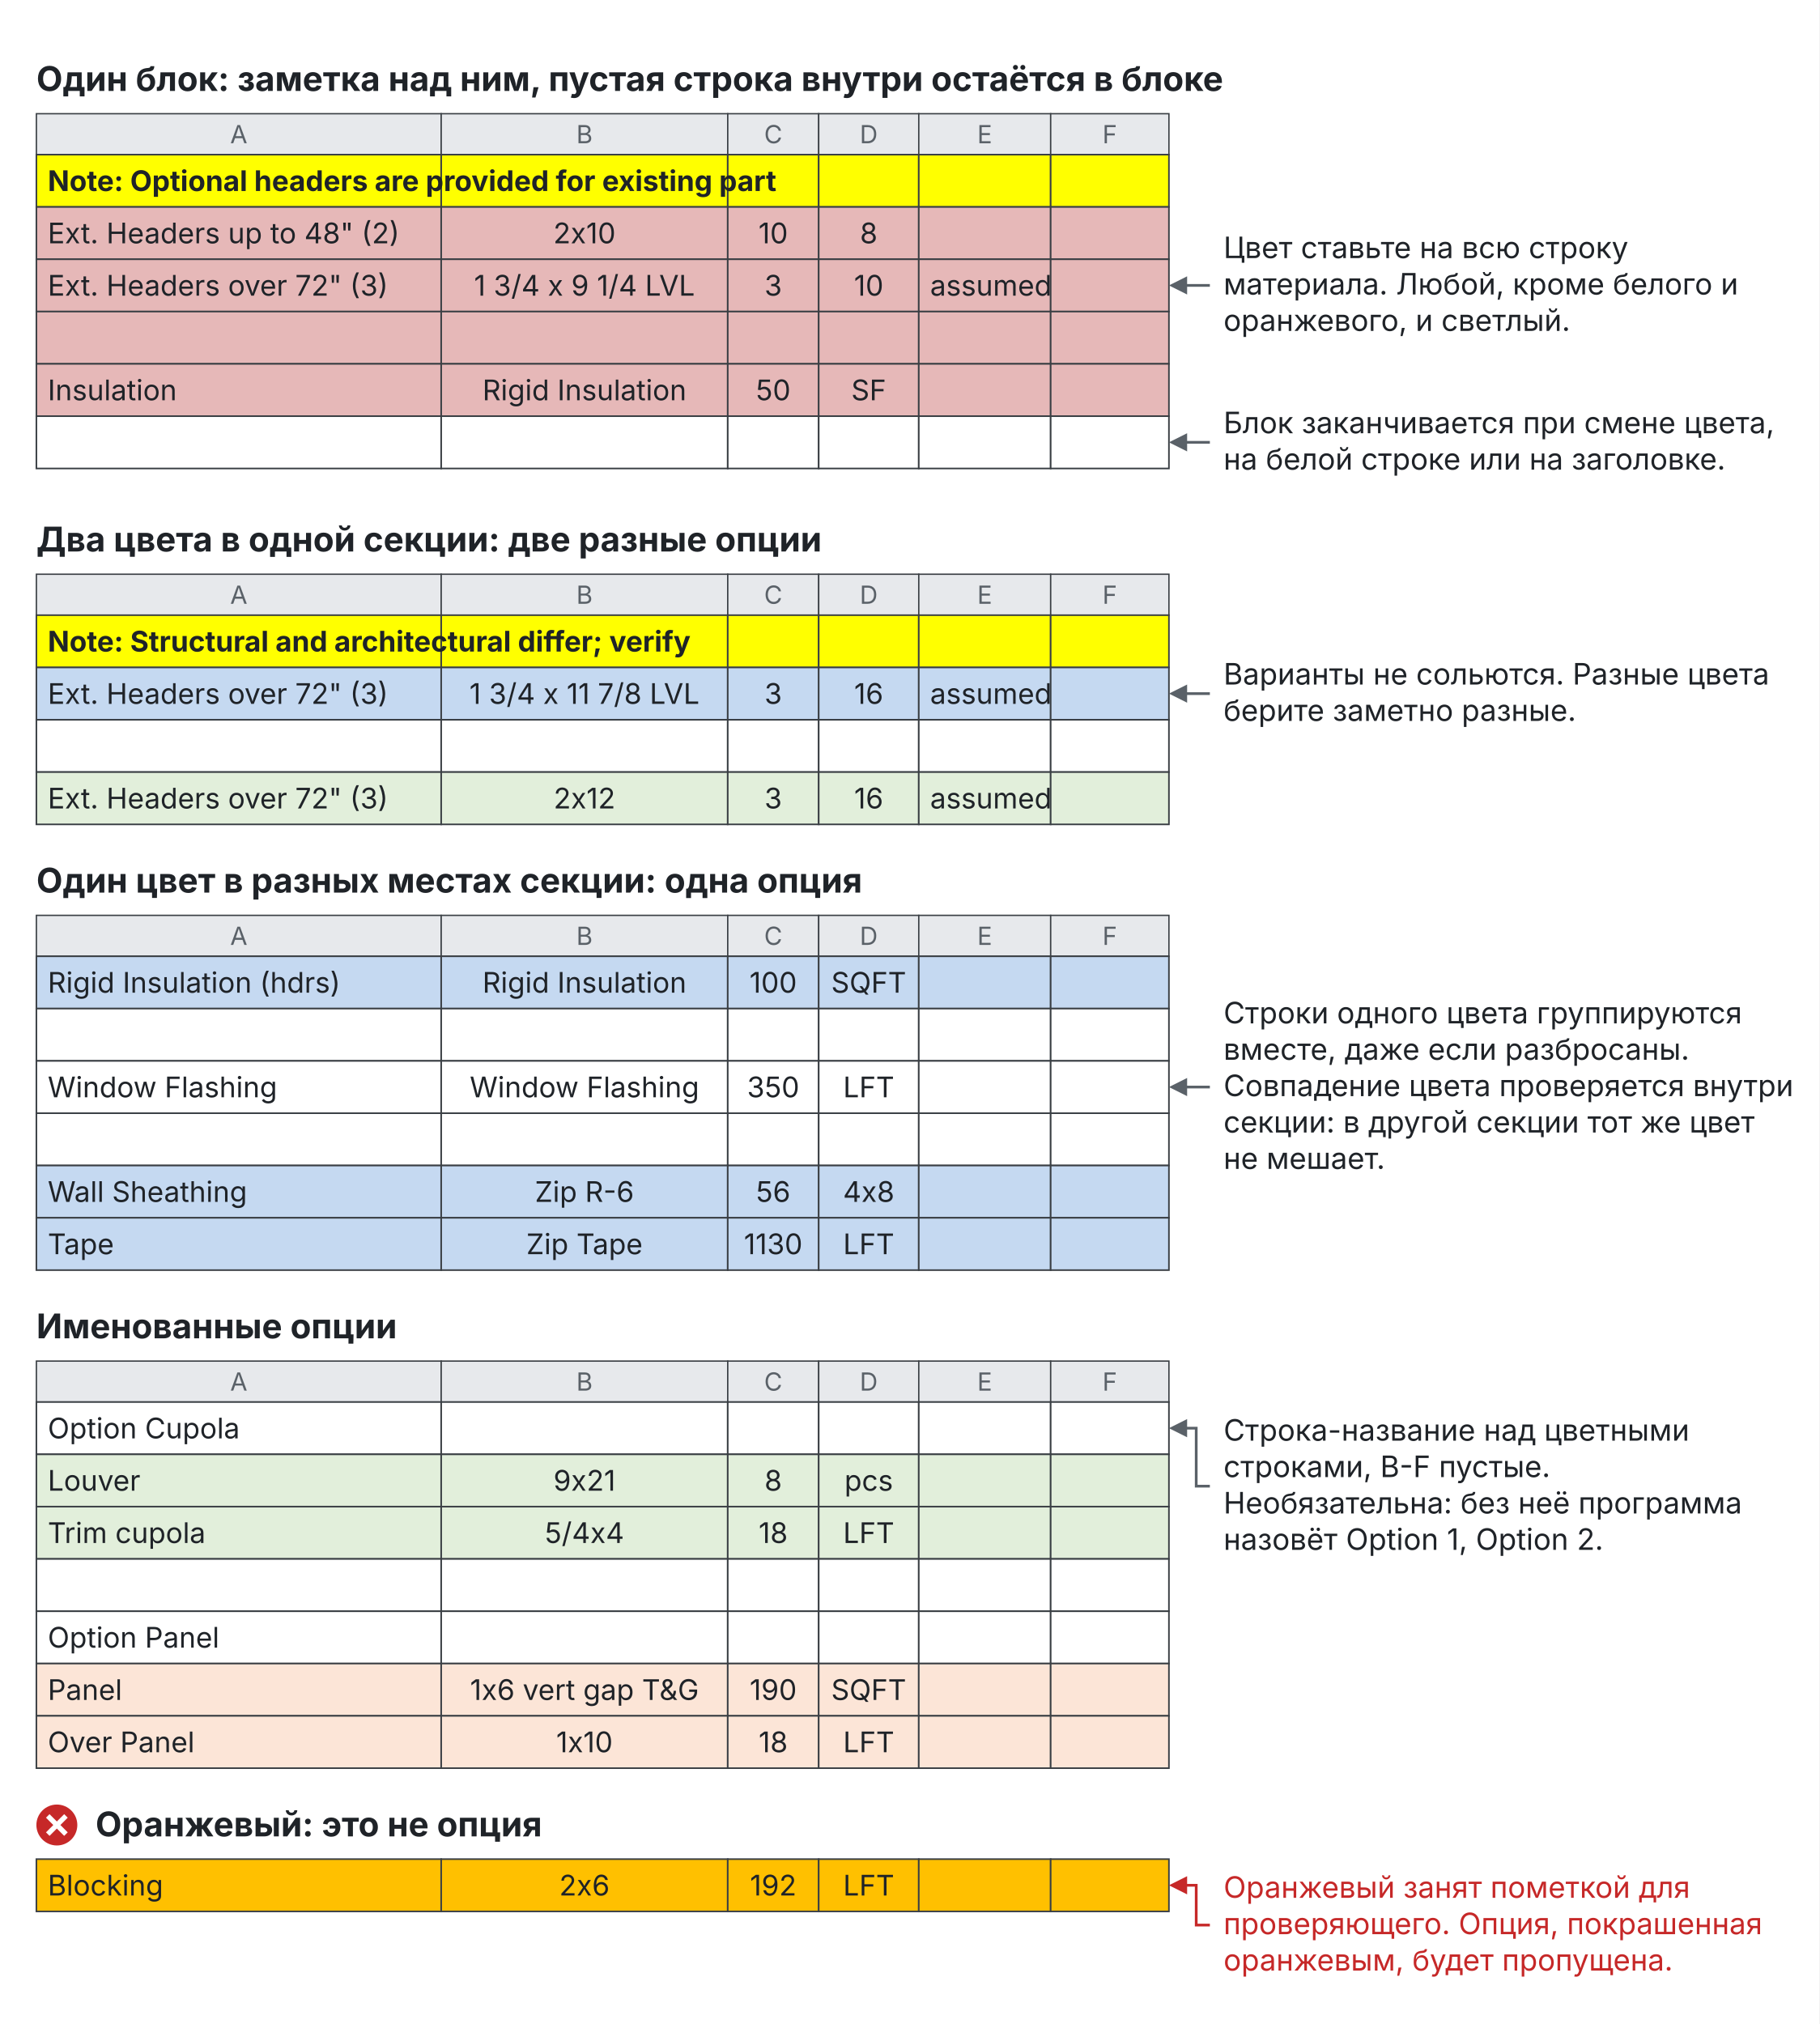
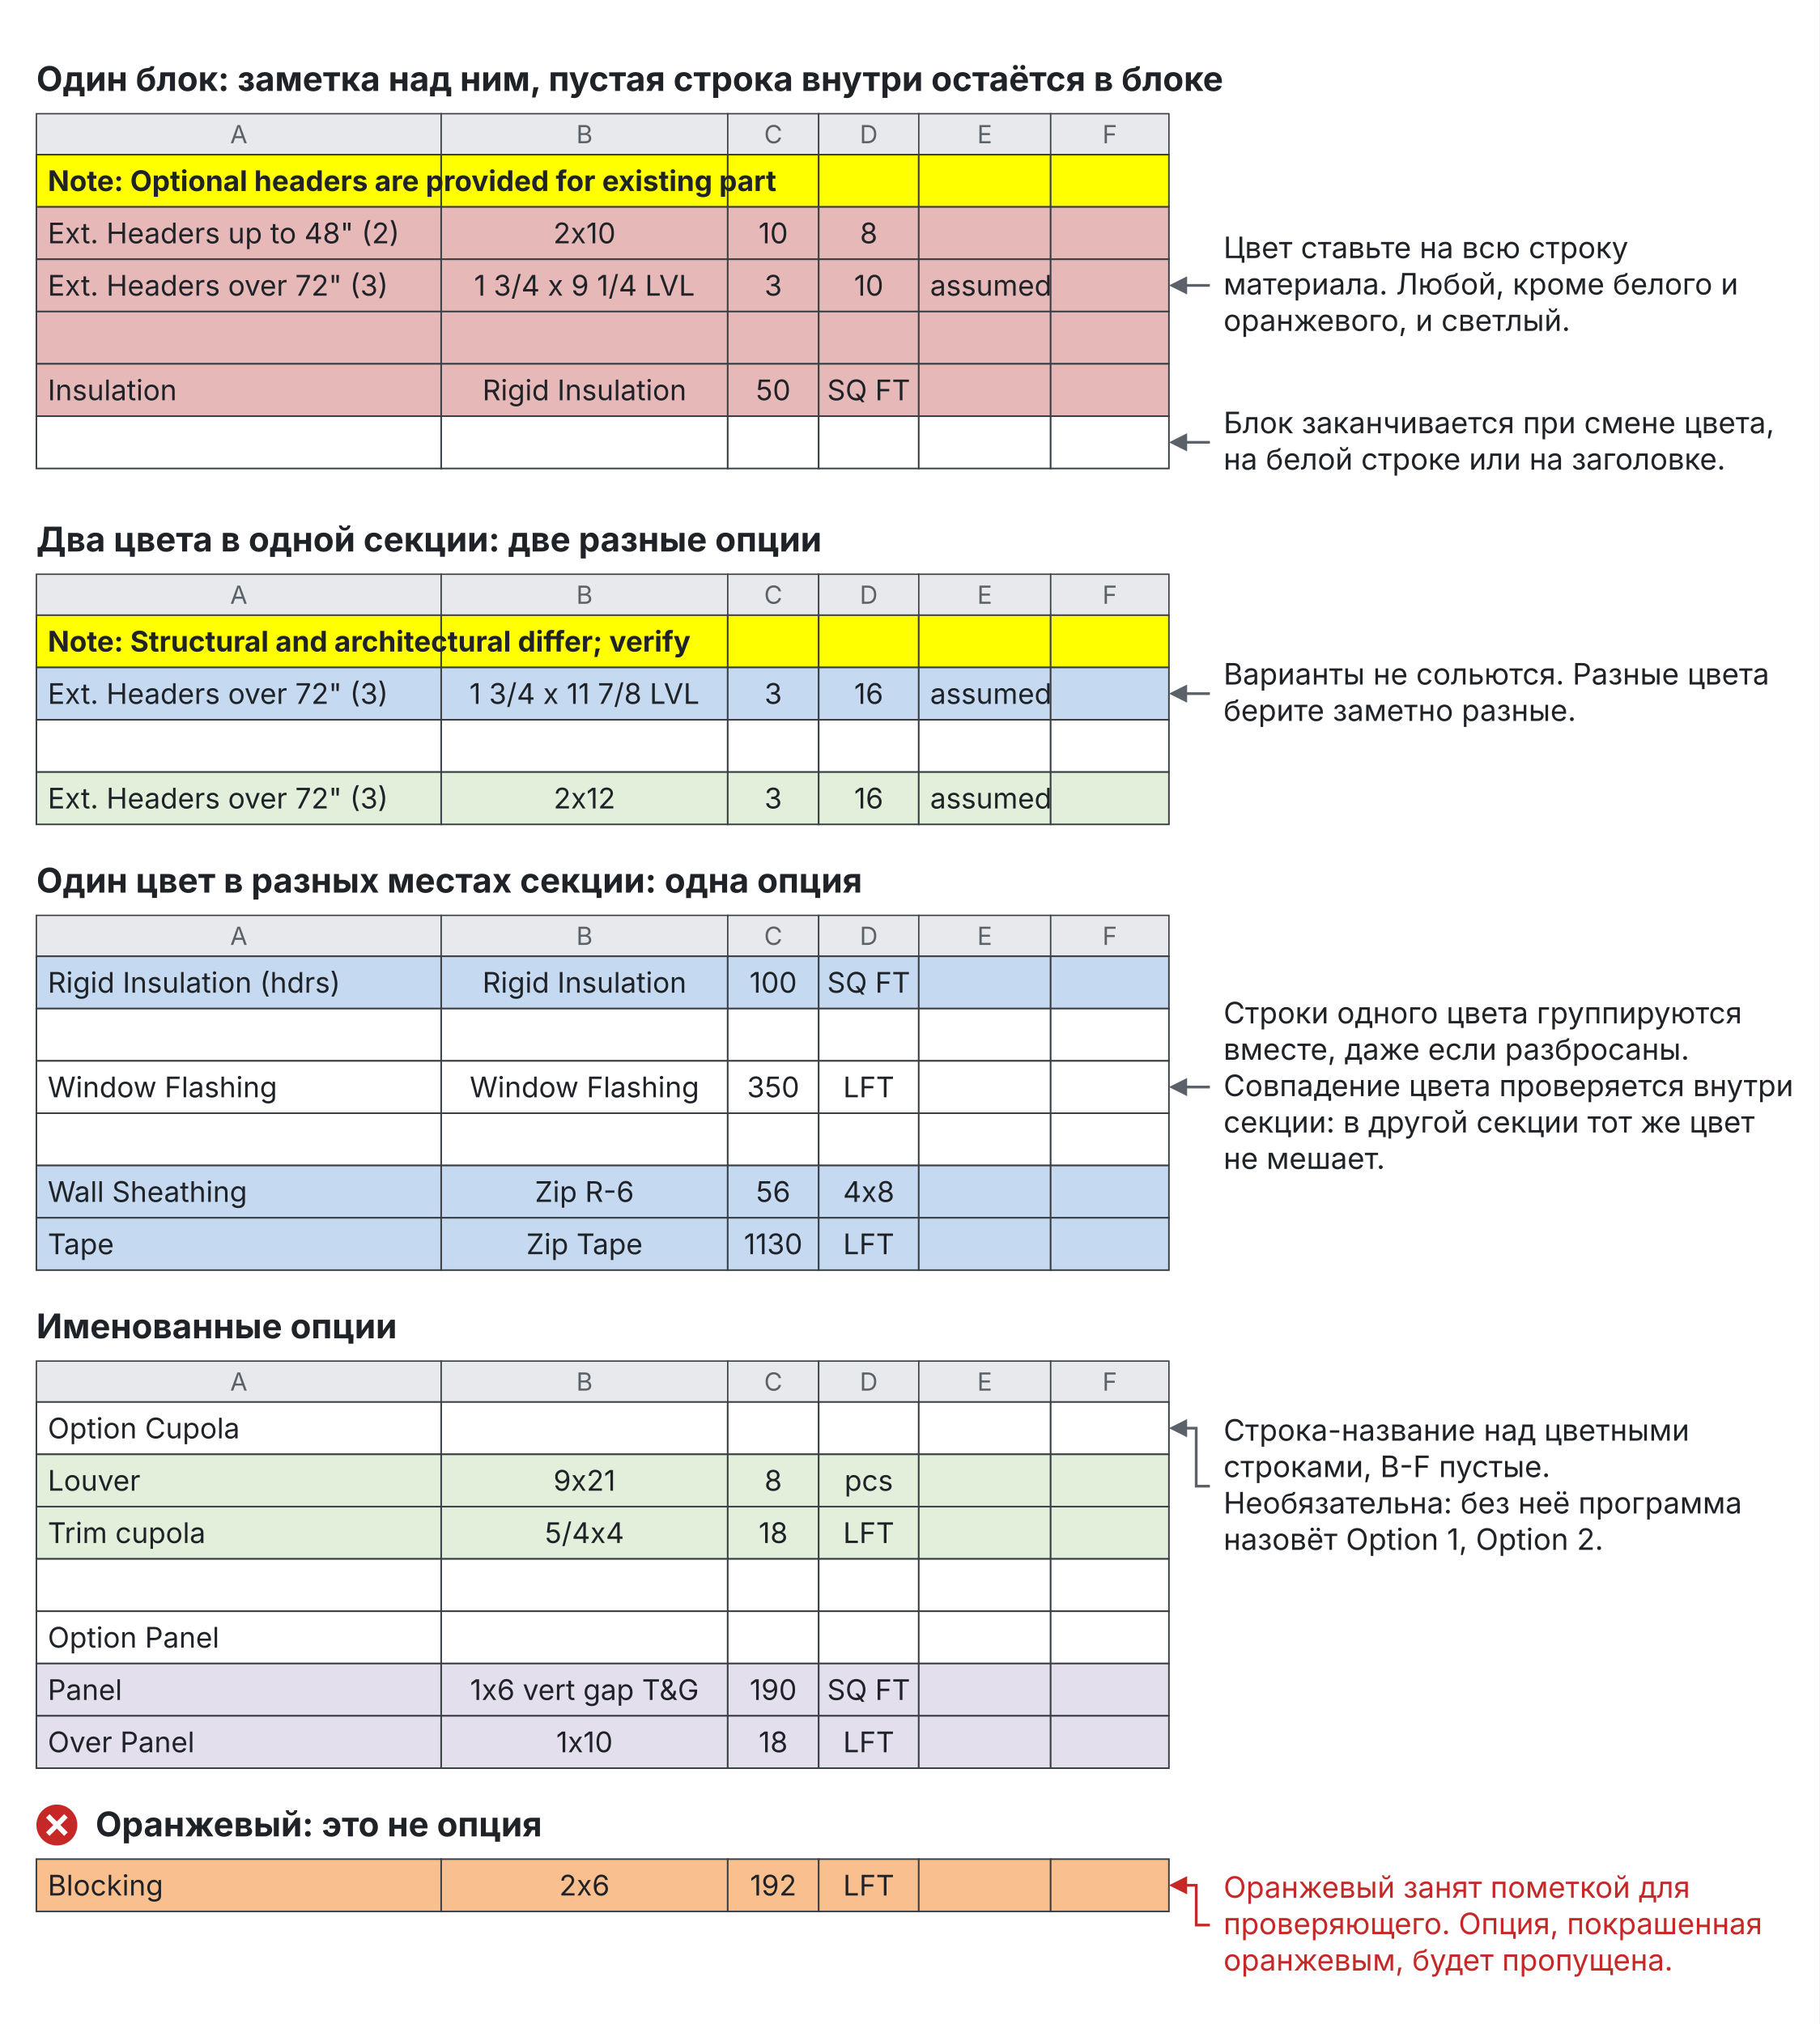
<svg xmlns="http://www.w3.org/2000/svg" width="800" height="890" viewBox="0 0 800 890" role="img" aria-labelledby="t d">
  <style>text{font-family:Inter,"Segoe UI",Arial,sans-serif}.h{font-size:15px;font-weight:700;fill:#1f2328}.t{font-size:13px;fill:#1f2328}.n{font-size:13px}.c{font-size:12.5px}.cb{font-size:12.5px;font-weight:700}.col{font-size:11px;fill:#5a6168}.sm{font-size:12px;fill:#5a6168}.bt{font-size:13.5px;font-weight:600;fill:#1f2328}</style>
  <rect width="800" height="890" fill="#ffffff" />
  <text class="h" x="16" y="40">Один блок: заметка над ним, пустая строка внутри остаётся в блоке</text>
  <rect x="16" y="50" width="178" height="18" fill="#e7e9ec" stroke="#3a3f44" stroke-width="0.6" />
  <text class="col" x="105.0" y="63" text-anchor="middle">A</text>
  <rect x="194" y="50" width="126" height="18" fill="#e7e9ec" stroke="#3a3f44" stroke-width="0.6" />
  <text class="col" x="257.0" y="63" text-anchor="middle">B</text>
  <rect x="320" y="50" width="40" height="18" fill="#e7e9ec" stroke="#3a3f44" stroke-width="0.6" />
  <text class="col" x="340.0" y="63" text-anchor="middle">C</text>
  <rect x="360" y="50" width="44" height="18" fill="#e7e9ec" stroke="#3a3f44" stroke-width="0.6" />
  <text class="col" x="382.0" y="63" text-anchor="middle">D</text>
  <rect x="404" y="50" width="58" height="18" fill="#e7e9ec" stroke="#3a3f44" stroke-width="0.6" />
  <text class="col" x="433.0" y="63" text-anchor="middle">E</text>
  <rect x="462" y="50" width="52" height="18" fill="#e7e9ec" stroke="#3a3f44" stroke-width="0.6" />
  <text class="col" x="488.0" y="63" text-anchor="middle">F</text>
  <rect x="16" y="68" width="178" height="23" fill="#FFFF00" stroke="#3a3f44" stroke-width="0.7" />
  <rect x="194" y="68" width="126" height="23" fill="#FFFF00" stroke="#3a3f44" stroke-width="0.7" />
  <rect x="320" y="68" width="40" height="23" fill="#FFFF00" stroke="#3a3f44" stroke-width="0.7" />
  <rect x="360" y="68" width="44" height="23" fill="#FFFF00" stroke="#3a3f44" stroke-width="0.7" />
  <rect x="404" y="68" width="58" height="23" fill="#FFFF00" stroke="#3a3f44" stroke-width="0.7" />
  <rect x="462" y="68" width="52" height="23" fill="#FFFF00" stroke="#3a3f44" stroke-width="0.7" />
  <text class="cb" x="21" y="84" fill="#1f2328">Note: Optional headers are provided for existing part</text>
  <rect x="16" y="91" width="178" height="23" fill="#E6B8B8" stroke="#3a3f44" stroke-width="0.7" />
  <rect x="194" y="91" width="126" height="23" fill="#E6B8B8" stroke="#3a3f44" stroke-width="0.7" />
  <rect x="320" y="91" width="40" height="23" fill="#E6B8B8" stroke="#3a3f44" stroke-width="0.7" />
  <rect x="360" y="91" width="44" height="23" fill="#E6B8B8" stroke="#3a3f44" stroke-width="0.7" />
  <rect x="404" y="91" width="58" height="23" fill="#E6B8B8" stroke="#3a3f44" stroke-width="0.7" />
  <rect x="462" y="91" width="52" height="23" fill="#E6B8B8" stroke="#3a3f44" stroke-width="0.7" />
  <text class="c" x="21" y="107" fill="#1f2328">Ext. Headers up to 48" (2)</text>
  <text class="c" x="257.0" y="107" fill="#1f2328" text-anchor="middle">2x10</text>
  <text class="c" x="340.0" y="107" fill="#1f2328" text-anchor="middle">10</text>
  <text class="c" x="382.0" y="107" fill="#1f2328" text-anchor="middle">8</text>
  <rect x="16" y="114" width="178" height="23" fill="#E6B8B8" stroke="#3a3f44" stroke-width="0.7" />
  <rect x="194" y="114" width="126" height="23" fill="#E6B8B8" stroke="#3a3f44" stroke-width="0.7" />
  <rect x="320" y="114" width="40" height="23" fill="#E6B8B8" stroke="#3a3f44" stroke-width="0.7" />
  <rect x="360" y="114" width="44" height="23" fill="#E6B8B8" stroke="#3a3f44" stroke-width="0.7" />
  <rect x="404" y="114" width="58" height="23" fill="#E6B8B8" stroke="#3a3f44" stroke-width="0.7" />
  <rect x="462" y="114" width="52" height="23" fill="#E6B8B8" stroke="#3a3f44" stroke-width="0.7" />
  <text class="c" x="21" y="130" fill="#1f2328">Ext. Headers over 72" (3)</text>
  <text class="c" x="257.0" y="130" fill="#1f2328" text-anchor="middle">1 3/4 x 9 1/4 LVL</text>
  <text class="c" x="340.0" y="130" fill="#1f2328" text-anchor="middle">3</text>
  <text class="c" x="382.0" y="130" fill="#1f2328" text-anchor="middle">10</text>
  <text class="c" x="409" y="130" fill="#1f2328">assumed</text>
  <rect x="16" y="137" width="178" height="23" fill="#E6B8B8" stroke="#3a3f44" stroke-width="0.7" />
  <rect x="194" y="137" width="126" height="23" fill="#E6B8B8" stroke="#3a3f44" stroke-width="0.7" />
  <rect x="320" y="137" width="40" height="23" fill="#E6B8B8" stroke="#3a3f44" stroke-width="0.7" />
  <rect x="360" y="137" width="44" height="23" fill="#E6B8B8" stroke="#3a3f44" stroke-width="0.7" />
  <rect x="404" y="137" width="58" height="23" fill="#E6B8B8" stroke="#3a3f44" stroke-width="0.7" />
  <rect x="462" y="137" width="52" height="23" fill="#E6B8B8" stroke="#3a3f44" stroke-width="0.7" />
  <rect x="16" y="160" width="178" height="23" fill="#E6B8B8" stroke="#3a3f44" stroke-width="0.7" />
  <rect x="194" y="160" width="126" height="23" fill="#E6B8B8" stroke="#3a3f44" stroke-width="0.7" />
  <rect x="320" y="160" width="40" height="23" fill="#E6B8B8" stroke="#3a3f44" stroke-width="0.7" />
  <rect x="360" y="160" width="44" height="23" fill="#E6B8B8" stroke="#3a3f44" stroke-width="0.7" />
  <rect x="404" y="160" width="58" height="23" fill="#E6B8B8" stroke="#3a3f44" stroke-width="0.7" />
  <rect x="462" y="160" width="52" height="23" fill="#E6B8B8" stroke="#3a3f44" stroke-width="0.7" />
  <text class="c" x="21" y="176" fill="#1f2328">Insulation</text>
  <text class="c" x="257.0" y="176" fill="#1f2328" text-anchor="middle">Rigid Insulation</text>
  <text class="c" x="340.0" y="176" fill="#1f2328" text-anchor="middle">50</text>
-   <text class="c" x="382.0" y="176" fill="#1f2328" text-anchor="middle">SF</text>
+   <text class="c" x="382.0" y="176" fill="#1f2328" text-anchor="middle">SQ FT</text>
  <rect x="16" y="183" width="178" height="23" fill="#ffffff" stroke="#3a3f44" stroke-width="0.7" />
  <rect x="194" y="183" width="126" height="23" fill="#ffffff" stroke="#3a3f44" stroke-width="0.7" />
  <rect x="320" y="183" width="40" height="23" fill="#ffffff" stroke="#3a3f44" stroke-width="0.7" />
  <rect x="360" y="183" width="44" height="23" fill="#ffffff" stroke="#3a3f44" stroke-width="0.7" />
  <rect x="404" y="183" width="58" height="23" fill="#ffffff" stroke="#3a3f44" stroke-width="0.7" />
  <rect x="462" y="183" width="52" height="23" fill="#ffffff" stroke="#3a3f44" stroke-width="0.7" />
  <path d="M532,125.5 L526,125.5 L526,125.5 L518,125.5" fill="none" stroke="#5a6168" stroke-width="1.2" />
  <path d="M514,125.5 L522,121.5 L522,129.5 z" fill="#5a6168" />
  <text class="n" x="538" y="113.5" fill="#1f2328">Цвет ставьте на всю строку</text>
  <text class="n" x="538" y="129.5" fill="#1f2328">материала. Любой, кроме белого и</text>
  <text class="n" x="538" y="145.5" fill="#1f2328">оранжевого, и светлый.</text>
  <path d="M532,194.5 L526,194.5 L526,194.5 L518,194.5" fill="none" stroke="#5a6168" stroke-width="1.2" />
  <path d="M514,194.5 L522,190.5 L522,198.5 z" fill="#5a6168" />
  <text class="n" x="538" y="190.5" fill="#1f2328">Блок заканчивается при смене цвета,</text>
  <text class="n" x="538" y="206.5" fill="#1f2328">на белой строке или на заголовке.</text>
  <text class="h" x="16" y="242.5">Два цвета в одной секции: две разные опции</text>
  <rect x="16" y="252.5" width="178" height="18" fill="#e7e9ec" stroke="#3a3f44" stroke-width="0.6" />
  <text class="col" x="105.0" y="265.5" text-anchor="middle">A</text>
  <rect x="194" y="252.5" width="126" height="18" fill="#e7e9ec" stroke="#3a3f44" stroke-width="0.6" />
  <text class="col" x="257.0" y="265.5" text-anchor="middle">B</text>
  <rect x="320" y="252.5" width="40" height="18" fill="#e7e9ec" stroke="#3a3f44" stroke-width="0.6" />
  <text class="col" x="340.0" y="265.5" text-anchor="middle">C</text>
  <rect x="360" y="252.5" width="44" height="18" fill="#e7e9ec" stroke="#3a3f44" stroke-width="0.6" />
  <text class="col" x="382.0" y="265.5" text-anchor="middle">D</text>
  <rect x="404" y="252.5" width="58" height="18" fill="#e7e9ec" stroke="#3a3f44" stroke-width="0.6" />
  <text class="col" x="433.0" y="265.5" text-anchor="middle">E</text>
  <rect x="462" y="252.5" width="52" height="18" fill="#e7e9ec" stroke="#3a3f44" stroke-width="0.6" />
  <text class="col" x="488.0" y="265.5" text-anchor="middle">F</text>
  <rect x="16" y="270.5" width="178" height="23" fill="#FFFF00" stroke="#3a3f44" stroke-width="0.7" />
  <rect x="194" y="270.5" width="126" height="23" fill="#FFFF00" stroke="#3a3f44" stroke-width="0.7" />
  <rect x="320" y="270.5" width="40" height="23" fill="#FFFF00" stroke="#3a3f44" stroke-width="0.7" />
  <rect x="360" y="270.5" width="44" height="23" fill="#FFFF00" stroke="#3a3f44" stroke-width="0.7" />
  <rect x="404" y="270.5" width="58" height="23" fill="#FFFF00" stroke="#3a3f44" stroke-width="0.7" />
  <rect x="462" y="270.5" width="52" height="23" fill="#FFFF00" stroke="#3a3f44" stroke-width="0.7" />
  <text class="cb" x="21" y="286.5" fill="#1f2328">Note: Structural and architectural differ; verify</text>
  <rect x="16" y="293.5" width="178" height="23" fill="#C5D9F1" stroke="#3a3f44" stroke-width="0.7" />
  <rect x="194" y="293.5" width="126" height="23" fill="#C5D9F1" stroke="#3a3f44" stroke-width="0.7" />
  <rect x="320" y="293.5" width="40" height="23" fill="#C5D9F1" stroke="#3a3f44" stroke-width="0.7" />
  <rect x="360" y="293.5" width="44" height="23" fill="#C5D9F1" stroke="#3a3f44" stroke-width="0.7" />
  <rect x="404" y="293.5" width="58" height="23" fill="#C5D9F1" stroke="#3a3f44" stroke-width="0.7" />
  <rect x="462" y="293.5" width="52" height="23" fill="#C5D9F1" stroke="#3a3f44" stroke-width="0.7" />
  <text class="c" x="21" y="309.5" fill="#1f2328">Ext. Headers over 72" (3)</text>
  <text class="c" x="257.0" y="309.5" fill="#1f2328" text-anchor="middle">1 3/4 x 11 7/8 LVL</text>
  <text class="c" x="340.0" y="309.5" fill="#1f2328" text-anchor="middle">3</text>
  <text class="c" x="382.0" y="309.5" fill="#1f2328" text-anchor="middle">16</text>
  <text class="c" x="409" y="309.5" fill="#1f2328">assumed</text>
  <rect x="16" y="316.5" width="178" height="23" fill="#ffffff" stroke="#3a3f44" stroke-width="0.7" />
  <rect x="194" y="316.5" width="126" height="23" fill="#ffffff" stroke="#3a3f44" stroke-width="0.7" />
  <rect x="320" y="316.5" width="40" height="23" fill="#ffffff" stroke="#3a3f44" stroke-width="0.7" />
  <rect x="360" y="316.5" width="44" height="23" fill="#ffffff" stroke="#3a3f44" stroke-width="0.7" />
  <rect x="404" y="316.5" width="58" height="23" fill="#ffffff" stroke="#3a3f44" stroke-width="0.7" />
  <rect x="462" y="316.5" width="52" height="23" fill="#ffffff" stroke="#3a3f44" stroke-width="0.7" />
  <rect x="16" y="339.5" width="178" height="23" fill="#E2EFDB" stroke="#3a3f44" stroke-width="0.7" />
  <rect x="194" y="339.5" width="126" height="23" fill="#E2EFDB" stroke="#3a3f44" stroke-width="0.7" />
  <rect x="320" y="339.5" width="40" height="23" fill="#E2EFDB" stroke="#3a3f44" stroke-width="0.7" />
  <rect x="360" y="339.5" width="44" height="23" fill="#E2EFDB" stroke="#3a3f44" stroke-width="0.7" />
  <rect x="404" y="339.5" width="58" height="23" fill="#E2EFDB" stroke="#3a3f44" stroke-width="0.7" />
  <rect x="462" y="339.5" width="52" height="23" fill="#E2EFDB" stroke="#3a3f44" stroke-width="0.7" />
  <text class="c" x="21" y="355.5" fill="#1f2328">Ext. Headers over 72" (3)</text>
  <text class="c" x="257.0" y="355.5" fill="#1f2328" text-anchor="middle">2x12</text>
  <text class="c" x="340.0" y="355.5" fill="#1f2328" text-anchor="middle">3</text>
  <text class="c" x="382.0" y="355.5" fill="#1f2328" text-anchor="middle">16</text>
  <text class="c" x="409" y="355.5" fill="#1f2328">assumed</text>
  <path d="M532,305.0 L526,305.0 L526,305.0 L518,305.0" fill="none" stroke="#5a6168" stroke-width="1.2" />
  <path d="M514,305.0 L522,301.0 L522,309.0 z" fill="#5a6168" />
  <text class="n" x="538" y="301.0" fill="#1f2328">Варианты не сольются. Разные цвета</text>
  <text class="n" x="538" y="317.0" fill="#1f2328">берите заметно разные.</text>
  <text class="h" x="16" y="392.5">Один цвет в разных местах секции: одна опция</text>
  <rect x="16" y="402.5" width="178" height="18" fill="#e7e9ec" stroke="#3a3f44" stroke-width="0.6" />
  <text class="col" x="105.0" y="415.5" text-anchor="middle">A</text>
  <rect x="194" y="402.5" width="126" height="18" fill="#e7e9ec" stroke="#3a3f44" stroke-width="0.6" />
  <text class="col" x="257.0" y="415.5" text-anchor="middle">B</text>
  <rect x="320" y="402.5" width="40" height="18" fill="#e7e9ec" stroke="#3a3f44" stroke-width="0.6" />
  <text class="col" x="340.0" y="415.5" text-anchor="middle">C</text>
  <rect x="360" y="402.5" width="44" height="18" fill="#e7e9ec" stroke="#3a3f44" stroke-width="0.6" />
  <text class="col" x="382.0" y="415.5" text-anchor="middle">D</text>
  <rect x="404" y="402.5" width="58" height="18" fill="#e7e9ec" stroke="#3a3f44" stroke-width="0.6" />
  <text class="col" x="433.0" y="415.5" text-anchor="middle">E</text>
  <rect x="462" y="402.5" width="52" height="18" fill="#e7e9ec" stroke="#3a3f44" stroke-width="0.6" />
  <text class="col" x="488.0" y="415.5" text-anchor="middle">F</text>
  <rect x="16" y="420.5" width="178" height="23" fill="#C5D9F1" stroke="#3a3f44" stroke-width="0.7" />
  <rect x="194" y="420.5" width="126" height="23" fill="#C5D9F1" stroke="#3a3f44" stroke-width="0.7" />
  <rect x="320" y="420.5" width="40" height="23" fill="#C5D9F1" stroke="#3a3f44" stroke-width="0.7" />
  <rect x="360" y="420.5" width="44" height="23" fill="#C5D9F1" stroke="#3a3f44" stroke-width="0.7" />
  <rect x="404" y="420.5" width="58" height="23" fill="#C5D9F1" stroke="#3a3f44" stroke-width="0.7" />
  <rect x="462" y="420.5" width="52" height="23" fill="#C5D9F1" stroke="#3a3f44" stroke-width="0.7" />
  <text class="c" x="21" y="436.5" fill="#1f2328">Rigid Insulation (hdrs)</text>
  <text class="c" x="257.0" y="436.5" fill="#1f2328" text-anchor="middle">Rigid Insulation</text>
  <text class="c" x="340.0" y="436.5" fill="#1f2328" text-anchor="middle">100</text>
-   <text class="c" x="382.0" y="436.5" fill="#1f2328" text-anchor="middle">SQFT</text>
+   <text class="c" x="382.0" y="436.5" fill="#1f2328" text-anchor="middle">SQ FT</text>
  <rect x="16" y="443.5" width="178" height="23" fill="#ffffff" stroke="#3a3f44" stroke-width="0.7" />
  <rect x="194" y="443.5" width="126" height="23" fill="#ffffff" stroke="#3a3f44" stroke-width="0.7" />
  <rect x="320" y="443.5" width="40" height="23" fill="#ffffff" stroke="#3a3f44" stroke-width="0.7" />
  <rect x="360" y="443.5" width="44" height="23" fill="#ffffff" stroke="#3a3f44" stroke-width="0.7" />
  <rect x="404" y="443.5" width="58" height="23" fill="#ffffff" stroke="#3a3f44" stroke-width="0.7" />
  <rect x="462" y="443.5" width="52" height="23" fill="#ffffff" stroke="#3a3f44" stroke-width="0.7" />
  <rect x="16" y="466.5" width="178" height="23" fill="#ffffff" stroke="#3a3f44" stroke-width="0.7" />
  <rect x="194" y="466.5" width="126" height="23" fill="#ffffff" stroke="#3a3f44" stroke-width="0.7" />
  <rect x="320" y="466.5" width="40" height="23" fill="#ffffff" stroke="#3a3f44" stroke-width="0.7" />
  <rect x="360" y="466.5" width="44" height="23" fill="#ffffff" stroke="#3a3f44" stroke-width="0.7" />
  <rect x="404" y="466.5" width="58" height="23" fill="#ffffff" stroke="#3a3f44" stroke-width="0.7" />
  <rect x="462" y="466.5" width="52" height="23" fill="#ffffff" stroke="#3a3f44" stroke-width="0.7" />
  <text class="c" x="21" y="482.5" fill="#1f2328">Window Flashing</text>
  <text class="c" x="257.0" y="482.5" fill="#1f2328" text-anchor="middle">Window Flashing</text>
  <text class="c" x="340.0" y="482.5" fill="#1f2328" text-anchor="middle">350</text>
  <text class="c" x="382.0" y="482.5" fill="#1f2328" text-anchor="middle">LFT</text>
  <rect x="16" y="489.5" width="178" height="23" fill="#ffffff" stroke="#3a3f44" stroke-width="0.7" />
  <rect x="194" y="489.5" width="126" height="23" fill="#ffffff" stroke="#3a3f44" stroke-width="0.7" />
  <rect x="320" y="489.5" width="40" height="23" fill="#ffffff" stroke="#3a3f44" stroke-width="0.7" />
  <rect x="360" y="489.5" width="44" height="23" fill="#ffffff" stroke="#3a3f44" stroke-width="0.7" />
  <rect x="404" y="489.5" width="58" height="23" fill="#ffffff" stroke="#3a3f44" stroke-width="0.7" />
  <rect x="462" y="489.5" width="52" height="23" fill="#ffffff" stroke="#3a3f44" stroke-width="0.7" />
  <rect x="16" y="512.5" width="178" height="23" fill="#C5D9F1" stroke="#3a3f44" stroke-width="0.7" />
  <rect x="194" y="512.5" width="126" height="23" fill="#C5D9F1" stroke="#3a3f44" stroke-width="0.7" />
  <rect x="320" y="512.5" width="40" height="23" fill="#C5D9F1" stroke="#3a3f44" stroke-width="0.7" />
  <rect x="360" y="512.5" width="44" height="23" fill="#C5D9F1" stroke="#3a3f44" stroke-width="0.7" />
  <rect x="404" y="512.5" width="58" height="23" fill="#C5D9F1" stroke="#3a3f44" stroke-width="0.7" />
  <rect x="462" y="512.5" width="52" height="23" fill="#C5D9F1" stroke="#3a3f44" stroke-width="0.7" />
  <text class="c" x="21" y="528.5" fill="#1f2328">Wall Sheathing</text>
  <text class="c" x="257.0" y="528.5" fill="#1f2328" text-anchor="middle">Zip R-6</text>
  <text class="c" x="340.0" y="528.5" fill="#1f2328" text-anchor="middle">56</text>
  <text class="c" x="382.0" y="528.5" fill="#1f2328" text-anchor="middle">4x8</text>
  <rect x="16" y="535.5" width="178" height="23" fill="#C5D9F1" stroke="#3a3f44" stroke-width="0.7" />
  <rect x="194" y="535.5" width="126" height="23" fill="#C5D9F1" stroke="#3a3f44" stroke-width="0.7" />
  <rect x="320" y="535.5" width="40" height="23" fill="#C5D9F1" stroke="#3a3f44" stroke-width="0.7" />
  <rect x="360" y="535.5" width="44" height="23" fill="#C5D9F1" stroke="#3a3f44" stroke-width="0.7" />
  <rect x="404" y="535.5" width="58" height="23" fill="#C5D9F1" stroke="#3a3f44" stroke-width="0.7" />
  <rect x="462" y="535.5" width="52" height="23" fill="#C5D9F1" stroke="#3a3f44" stroke-width="0.7" />
  <text class="c" x="21" y="551.5" fill="#1f2328">Tape</text>
  <text class="c" x="257.0" y="551.5" fill="#1f2328" text-anchor="middle">Zip Tape</text>
  <text class="c" x="340.0" y="551.5" fill="#1f2328" text-anchor="middle">1130</text>
  <text class="c" x="382.0" y="551.5" fill="#1f2328" text-anchor="middle">LFT</text>
  <path d="M532,478.0 L526,478.0 L526,478.0 L518,478.0" fill="none" stroke="#5a6168" stroke-width="1.2" />
  <path d="M514,478.0 L522,474.0 L522,482.0 z" fill="#5a6168" />
  <text class="n" x="538" y="450.0" fill="#1f2328">Строки одного цвета группируются</text>
  <text class="n" x="538" y="466.0" fill="#1f2328">вместе, даже если разбросаны.</text>
  <text class="n" x="538" y="482.0" fill="#1f2328">Совпадение цвета проверяется внутри</text>
  <text class="n" x="538" y="498.0" fill="#1f2328">секции: в другой секции тот же цвет</text>
  <text class="n" x="538" y="514.0" fill="#1f2328">не мешает.</text>
  <text class="h" x="16" y="588.5">Именованные опции</text>
  <rect x="16" y="598.5" width="178" height="18" fill="#e7e9ec" stroke="#3a3f44" stroke-width="0.6" />
  <text class="col" x="105.0" y="611.5" text-anchor="middle">A</text>
  <rect x="194" y="598.5" width="126" height="18" fill="#e7e9ec" stroke="#3a3f44" stroke-width="0.6" />
  <text class="col" x="257.0" y="611.5" text-anchor="middle">B</text>
  <rect x="320" y="598.5" width="40" height="18" fill="#e7e9ec" stroke="#3a3f44" stroke-width="0.6" />
  <text class="col" x="340.0" y="611.5" text-anchor="middle">C</text>
  <rect x="360" y="598.5" width="44" height="18" fill="#e7e9ec" stroke="#3a3f44" stroke-width="0.6" />
  <text class="col" x="382.0" y="611.5" text-anchor="middle">D</text>
  <rect x="404" y="598.5" width="58" height="18" fill="#e7e9ec" stroke="#3a3f44" stroke-width="0.6" />
  <text class="col" x="433.0" y="611.5" text-anchor="middle">E</text>
  <rect x="462" y="598.5" width="52" height="18" fill="#e7e9ec" stroke="#3a3f44" stroke-width="0.6" />
  <text class="col" x="488.0" y="611.5" text-anchor="middle">F</text>
  <rect x="16" y="616.5" width="178" height="23" fill="#ffffff" stroke="#3a3f44" stroke-width="0.7" />
  <rect x="194" y="616.5" width="126" height="23" fill="#ffffff" stroke="#3a3f44" stroke-width="0.7" />
  <rect x="320" y="616.5" width="40" height="23" fill="#ffffff" stroke="#3a3f44" stroke-width="0.7" />
  <rect x="360" y="616.5" width="44" height="23" fill="#ffffff" stroke="#3a3f44" stroke-width="0.7" />
  <rect x="404" y="616.5" width="58" height="23" fill="#ffffff" stroke="#3a3f44" stroke-width="0.7" />
  <rect x="462" y="616.5" width="52" height="23" fill="#ffffff" stroke="#3a3f44" stroke-width="0.7" />
  <text class="c" x="21" y="632.5" fill="#1f2328">Option Cupola</text>
  <rect x="16" y="639.5" width="178" height="23" fill="#E2EFDB" stroke="#3a3f44" stroke-width="0.7" />
  <rect x="194" y="639.5" width="126" height="23" fill="#E2EFDB" stroke="#3a3f44" stroke-width="0.7" />
  <rect x="320" y="639.5" width="40" height="23" fill="#E2EFDB" stroke="#3a3f44" stroke-width="0.7" />
  <rect x="360" y="639.5" width="44" height="23" fill="#E2EFDB" stroke="#3a3f44" stroke-width="0.7" />
  <rect x="404" y="639.5" width="58" height="23" fill="#E2EFDB" stroke="#3a3f44" stroke-width="0.7" />
  <rect x="462" y="639.5" width="52" height="23" fill="#E2EFDB" stroke="#3a3f44" stroke-width="0.7" />
  <text class="c" x="21" y="655.5" fill="#1f2328">Louver</text>
  <text class="c" x="257.0" y="655.5" fill="#1f2328" text-anchor="middle">9x21</text>
  <text class="c" x="340.0" y="655.5" fill="#1f2328" text-anchor="middle">8</text>
  <text class="c" x="382.0" y="655.5" fill="#1f2328" text-anchor="middle">pcs</text>
  <rect x="16" y="662.5" width="178" height="23" fill="#E2EFDB" stroke="#3a3f44" stroke-width="0.7" />
  <rect x="194" y="662.5" width="126" height="23" fill="#E2EFDB" stroke="#3a3f44" stroke-width="0.7" />
  <rect x="320" y="662.5" width="40" height="23" fill="#E2EFDB" stroke="#3a3f44" stroke-width="0.7" />
  <rect x="360" y="662.5" width="44" height="23" fill="#E2EFDB" stroke="#3a3f44" stroke-width="0.7" />
  <rect x="404" y="662.5" width="58" height="23" fill="#E2EFDB" stroke="#3a3f44" stroke-width="0.7" />
  <rect x="462" y="662.5" width="52" height="23" fill="#E2EFDB" stroke="#3a3f44" stroke-width="0.7" />
  <text class="c" x="21" y="678.5" fill="#1f2328">Trim cupola</text>
  <text class="c" x="257.0" y="678.5" fill="#1f2328" text-anchor="middle">5/4x4</text>
  <text class="c" x="340.0" y="678.5" fill="#1f2328" text-anchor="middle">18</text>
  <text class="c" x="382.0" y="678.5" fill="#1f2328" text-anchor="middle">LFT</text>
  <rect x="16" y="685.5" width="178" height="23" fill="#ffffff" stroke="#3a3f44" stroke-width="0.7" />
  <rect x="194" y="685.5" width="126" height="23" fill="#ffffff" stroke="#3a3f44" stroke-width="0.7" />
  <rect x="320" y="685.5" width="40" height="23" fill="#ffffff" stroke="#3a3f44" stroke-width="0.7" />
  <rect x="360" y="685.5" width="44" height="23" fill="#ffffff" stroke="#3a3f44" stroke-width="0.7" />
  <rect x="404" y="685.5" width="58" height="23" fill="#ffffff" stroke="#3a3f44" stroke-width="0.7" />
  <rect x="462" y="685.5" width="52" height="23" fill="#ffffff" stroke="#3a3f44" stroke-width="0.7" />
  <rect x="16" y="708.5" width="178" height="23" fill="#ffffff" stroke="#3a3f44" stroke-width="0.7" />
  <rect x="194" y="708.5" width="126" height="23" fill="#ffffff" stroke="#3a3f44" stroke-width="0.7" />
  <rect x="320" y="708.5" width="40" height="23" fill="#ffffff" stroke="#3a3f44" stroke-width="0.7" />
  <rect x="360" y="708.5" width="44" height="23" fill="#ffffff" stroke="#3a3f44" stroke-width="0.7" />
  <rect x="404" y="708.5" width="58" height="23" fill="#ffffff" stroke="#3a3f44" stroke-width="0.7" />
  <rect x="462" y="708.5" width="52" height="23" fill="#ffffff" stroke="#3a3f44" stroke-width="0.7" />
  <text class="c" x="21" y="724.5" fill="#1f2328">Option Panel</text>
-   <rect x="16" y="731.5" width="178" height="23" fill="#FCE5D7" stroke="#3a3f44" stroke-width="0.7" />
-   <rect x="194" y="731.5" width="126" height="23" fill="#FCE5D7" stroke="#3a3f44" stroke-width="0.7" />
-   <rect x="320" y="731.5" width="40" height="23" fill="#FCE5D7" stroke="#3a3f44" stroke-width="0.7" />
-   <rect x="360" y="731.5" width="44" height="23" fill="#FCE5D7" stroke="#3a3f44" stroke-width="0.7" />
-   <rect x="404" y="731.5" width="58" height="23" fill="#FCE5D7" stroke="#3a3f44" stroke-width="0.7" />
-   <rect x="462" y="731.5" width="52" height="23" fill="#FCE5D7" stroke="#3a3f44" stroke-width="0.7" />
+   <rect x="16" y="731.5" width="178" height="23" fill="#E4DFEC" stroke="#3a3f44" stroke-width="0.7" />
+   <rect x="194" y="731.5" width="126" height="23" fill="#E4DFEC" stroke="#3a3f44" stroke-width="0.7" />
+   <rect x="320" y="731.5" width="40" height="23" fill="#E4DFEC" stroke="#3a3f44" stroke-width="0.7" />
+   <rect x="360" y="731.5" width="44" height="23" fill="#E4DFEC" stroke="#3a3f44" stroke-width="0.7" />
+   <rect x="404" y="731.5" width="58" height="23" fill="#E4DFEC" stroke="#3a3f44" stroke-width="0.7" />
+   <rect x="462" y="731.5" width="52" height="23" fill="#E4DFEC" stroke="#3a3f44" stroke-width="0.7" />
  <text class="c" x="21" y="747.5" fill="#1f2328">Panel</text>
  <text class="c" x="257.0" y="747.5" fill="#1f2328" text-anchor="middle">1x6 vert gap T&amp;G</text>
  <text class="c" x="340.0" y="747.5" fill="#1f2328" text-anchor="middle">190</text>
-   <text class="c" x="382.0" y="747.5" fill="#1f2328" text-anchor="middle">SQFT</text>
-   <rect x="16" y="754.5" width="178" height="23" fill="#FCE5D7" stroke="#3a3f44" stroke-width="0.7" />
-   <rect x="194" y="754.5" width="126" height="23" fill="#FCE5D7" stroke="#3a3f44" stroke-width="0.7" />
-   <rect x="320" y="754.5" width="40" height="23" fill="#FCE5D7" stroke="#3a3f44" stroke-width="0.7" />
-   <rect x="360" y="754.5" width="44" height="23" fill="#FCE5D7" stroke="#3a3f44" stroke-width="0.7" />
-   <rect x="404" y="754.5" width="58" height="23" fill="#FCE5D7" stroke="#3a3f44" stroke-width="0.7" />
-   <rect x="462" y="754.5" width="52" height="23" fill="#FCE5D7" stroke="#3a3f44" stroke-width="0.7" />
+   <text class="c" x="382.0" y="747.5" fill="#1f2328" text-anchor="middle">SQ FT</text>
+   <rect x="16" y="754.5" width="178" height="23" fill="#E4DFEC" stroke="#3a3f44" stroke-width="0.7" />
+   <rect x="194" y="754.5" width="126" height="23" fill="#E4DFEC" stroke="#3a3f44" stroke-width="0.7" />
+   <rect x="320" y="754.5" width="40" height="23" fill="#E4DFEC" stroke="#3a3f44" stroke-width="0.7" />
+   <rect x="360" y="754.5" width="44" height="23" fill="#E4DFEC" stroke="#3a3f44" stroke-width="0.7" />
+   <rect x="404" y="754.5" width="58" height="23" fill="#E4DFEC" stroke="#3a3f44" stroke-width="0.7" />
+   <rect x="462" y="754.5" width="52" height="23" fill="#E4DFEC" stroke="#3a3f44" stroke-width="0.7" />
  <text class="c" x="21" y="770.5" fill="#1f2328">Over Panel</text>
  <text class="c" x="257.0" y="770.5" fill="#1f2328" text-anchor="middle">1x10</text>
  <text class="c" x="340.0" y="770.5" fill="#1f2328" text-anchor="middle">18</text>
  <text class="c" x="382.0" y="770.5" fill="#1f2328" text-anchor="middle">LFT</text>
  <path d="M532,653.5 L526,653.5 L526,628.0 L518,628.0" fill="none" stroke="#5a6168" stroke-width="1.2" />
  <path d="M514,628.0 L522,624.0 L522,632.0 z" fill="#5a6168" />
  <text class="n" x="538" y="633.5" fill="#1f2328">Строка-название над цветными</text>
  <text class="n" x="538" y="649.5" fill="#1f2328">строками, B-F пустые.</text>
  <text class="n" x="538" y="665.5" fill="#1f2328">Необязательна: без неё программа</text>
  <text class="n" x="538" y="681.5" fill="#1f2328">назовёт Option 1, Option 2.</text>
  <circle cx="25" cy="802.5" r="9" fill="#c62828" />
  <path d="M21,798.5 L29,806.5 M29,798.5 L21,806.5" fill="none" stroke="#fff" stroke-width="2.2" />
  <text class="h" x="42" y="807.5" fill="#c62828">Оранжевый: это не опция</text>
-   <rect x="16" y="817.5" width="178" height="23" fill="#FFC000" stroke="#3a3f44" stroke-width="0.7" />
-   <rect x="194" y="817.5" width="126" height="23" fill="#FFC000" stroke="#3a3f44" stroke-width="0.7" />
-   <rect x="320" y="817.5" width="40" height="23" fill="#FFC000" stroke="#3a3f44" stroke-width="0.7" />
-   <rect x="360" y="817.5" width="44" height="23" fill="#FFC000" stroke="#3a3f44" stroke-width="0.7" />
-   <rect x="404" y="817.5" width="58" height="23" fill="#FFC000" stroke="#3a3f44" stroke-width="0.7" />
-   <rect x="462" y="817.5" width="52" height="23" fill="#FFC000" stroke="#3a3f44" stroke-width="0.7" />
+   <rect x="16" y="817.5" width="178" height="23" fill="#FABF8F" stroke="#3a3f44" stroke-width="0.7" />
+   <rect x="194" y="817.5" width="126" height="23" fill="#FABF8F" stroke="#3a3f44" stroke-width="0.7" />
+   <rect x="320" y="817.5" width="40" height="23" fill="#FABF8F" stroke="#3a3f44" stroke-width="0.7" />
+   <rect x="360" y="817.5" width="44" height="23" fill="#FABF8F" stroke="#3a3f44" stroke-width="0.7" />
+   <rect x="404" y="817.5" width="58" height="23" fill="#FABF8F" stroke="#3a3f44" stroke-width="0.7" />
+   <rect x="462" y="817.5" width="52" height="23" fill="#FABF8F" stroke="#3a3f44" stroke-width="0.7" />
  <text class="c" x="21" y="833.5" fill="#1f2328">Blocking</text>
  <text class="c" x="257.0" y="833.5" fill="#1f2328" text-anchor="middle">2x6</text>
  <text class="c" x="340.0" y="833.5" fill="#1f2328" text-anchor="middle">192</text>
  <text class="c" x="382.0" y="833.5" fill="#1f2328" text-anchor="middle">LFT</text>
  <path d="M532,846.5 L526,846.5 L526,829.0 L518,829.0" fill="none" stroke="#c62828" stroke-width="1.2" />
  <path d="M514,829.0 L522,825.0 L522,833.0 z" fill="#c62828" />
  <text class="n" x="538" y="834.5" fill="#c62828">Оранжевый занят пометкой для</text>
  <text class="n" x="538" y="850.5" fill="#c62828">проверяющего. Опция, покрашенная</text>
  <text class="n" x="538" y="866.5" fill="#c62828">оранжевым, будет пропущена.</text>
</svg>
